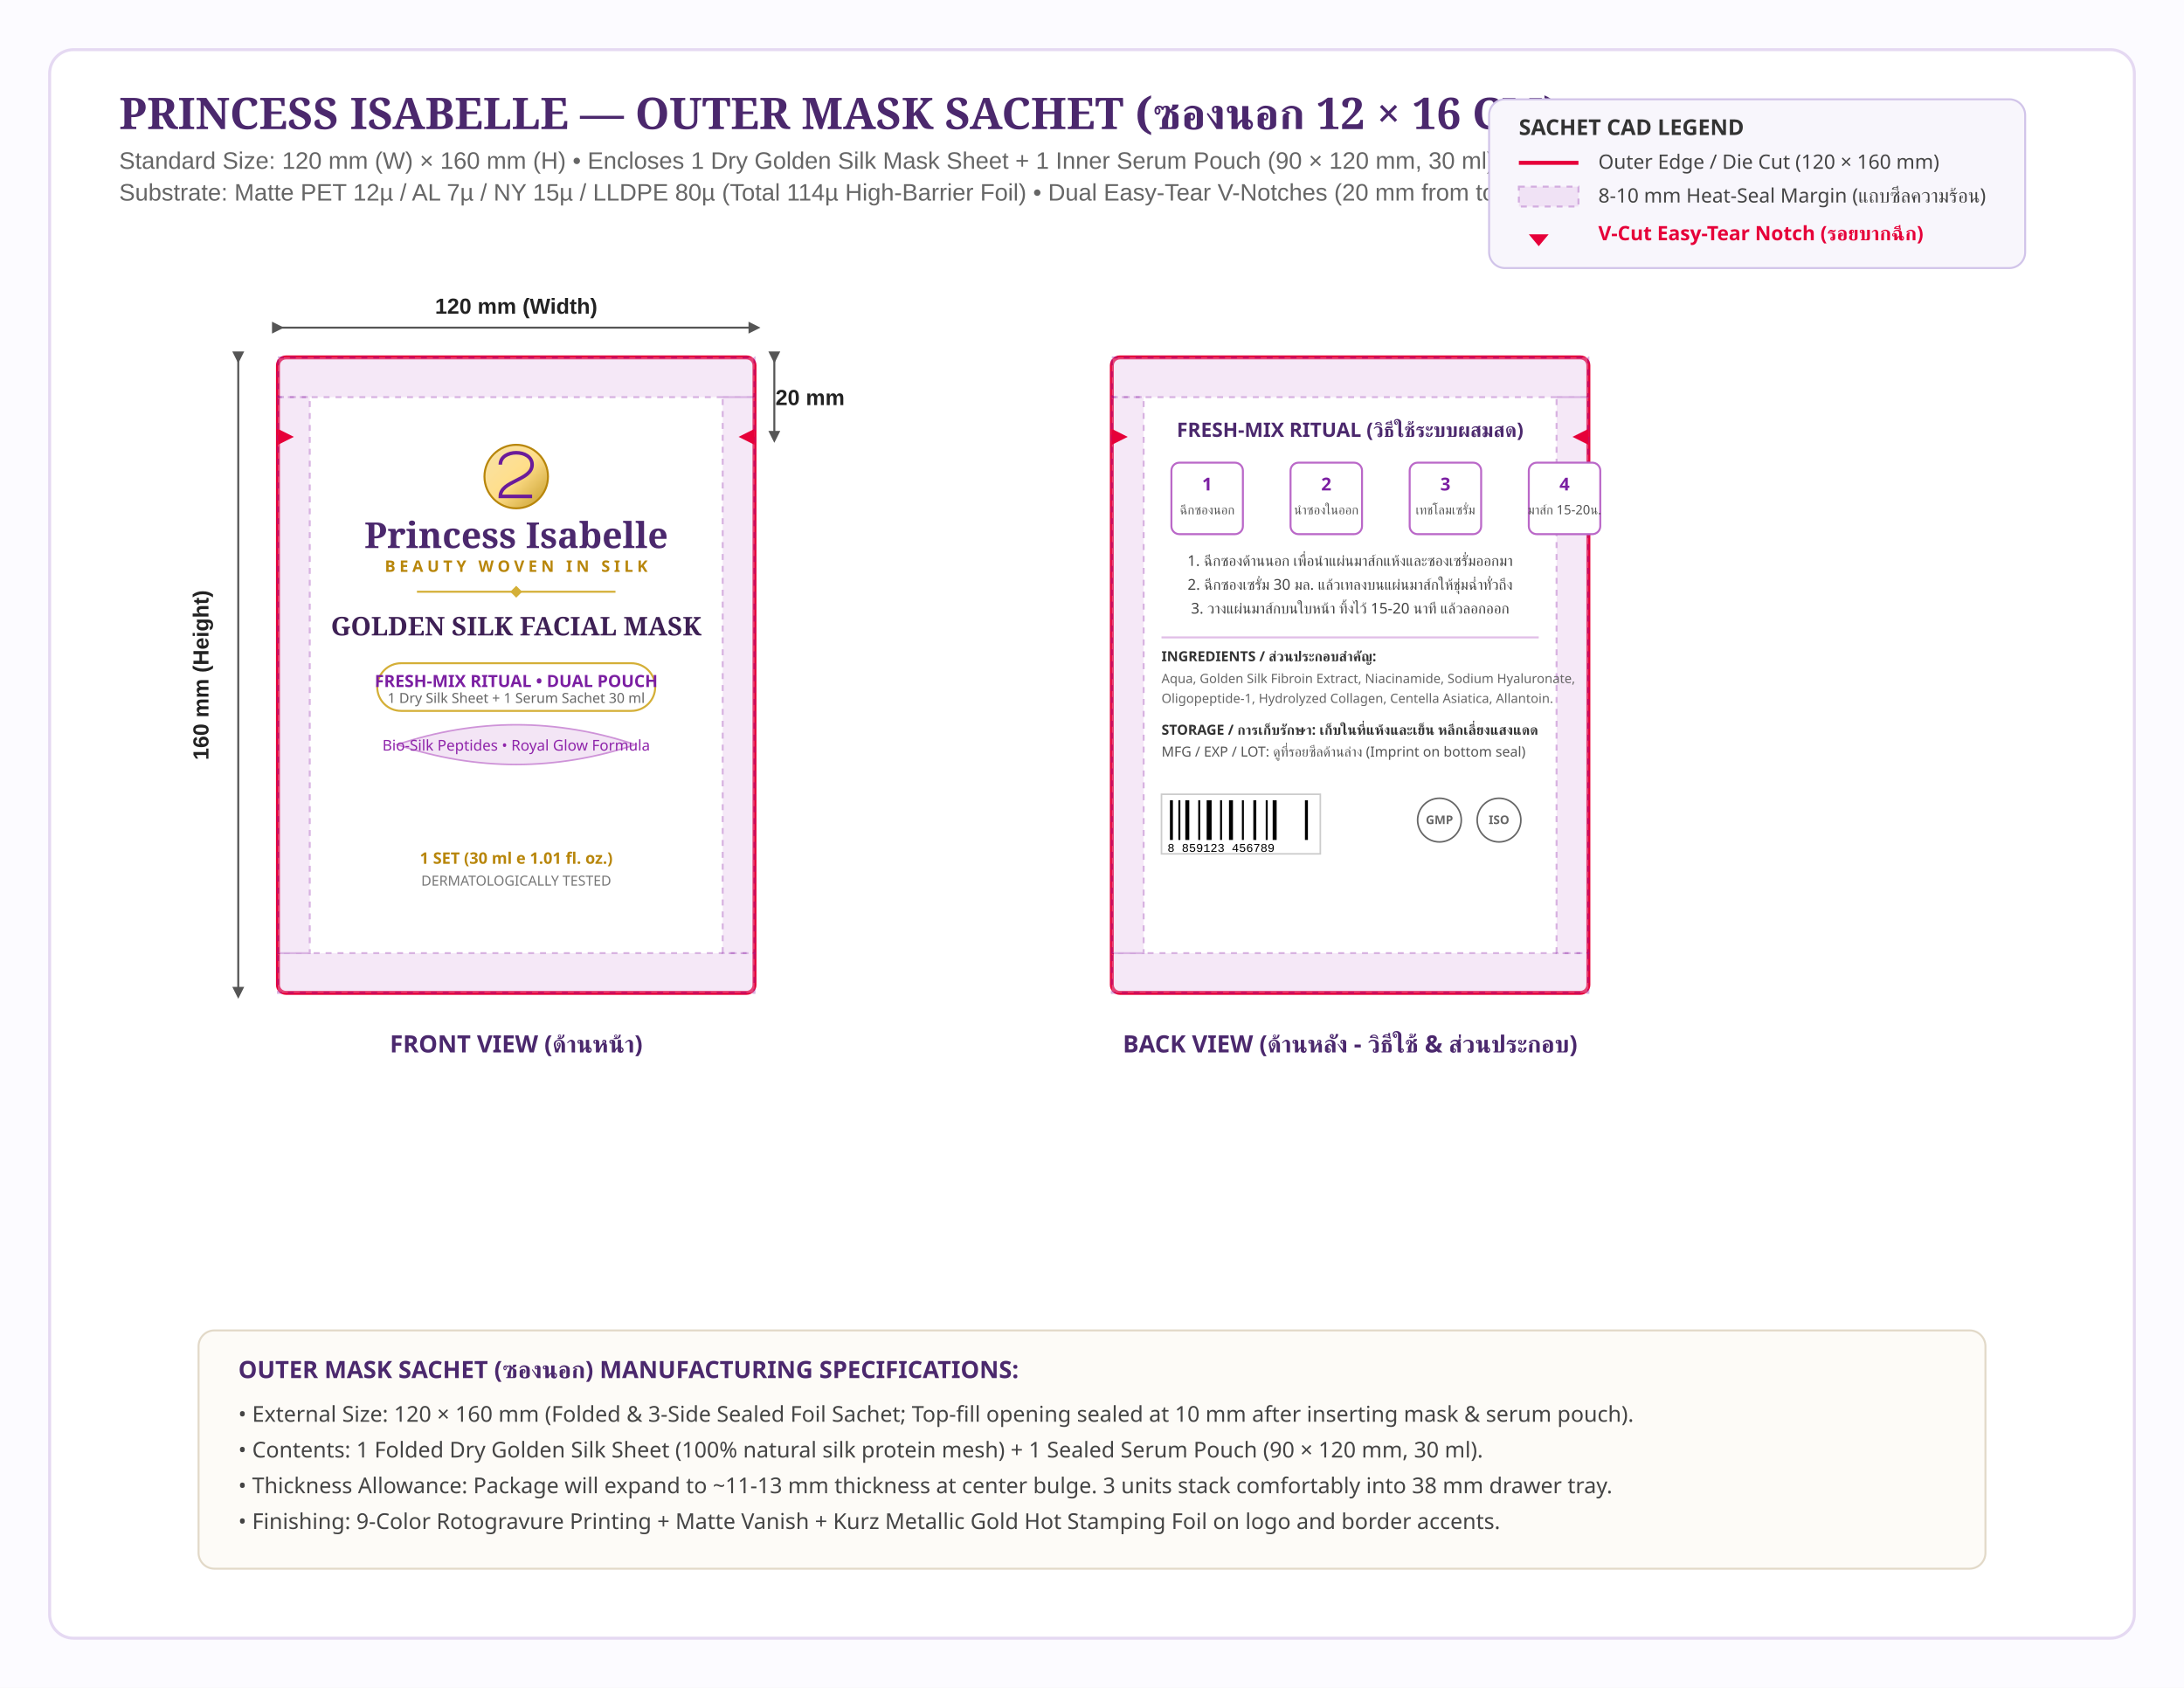
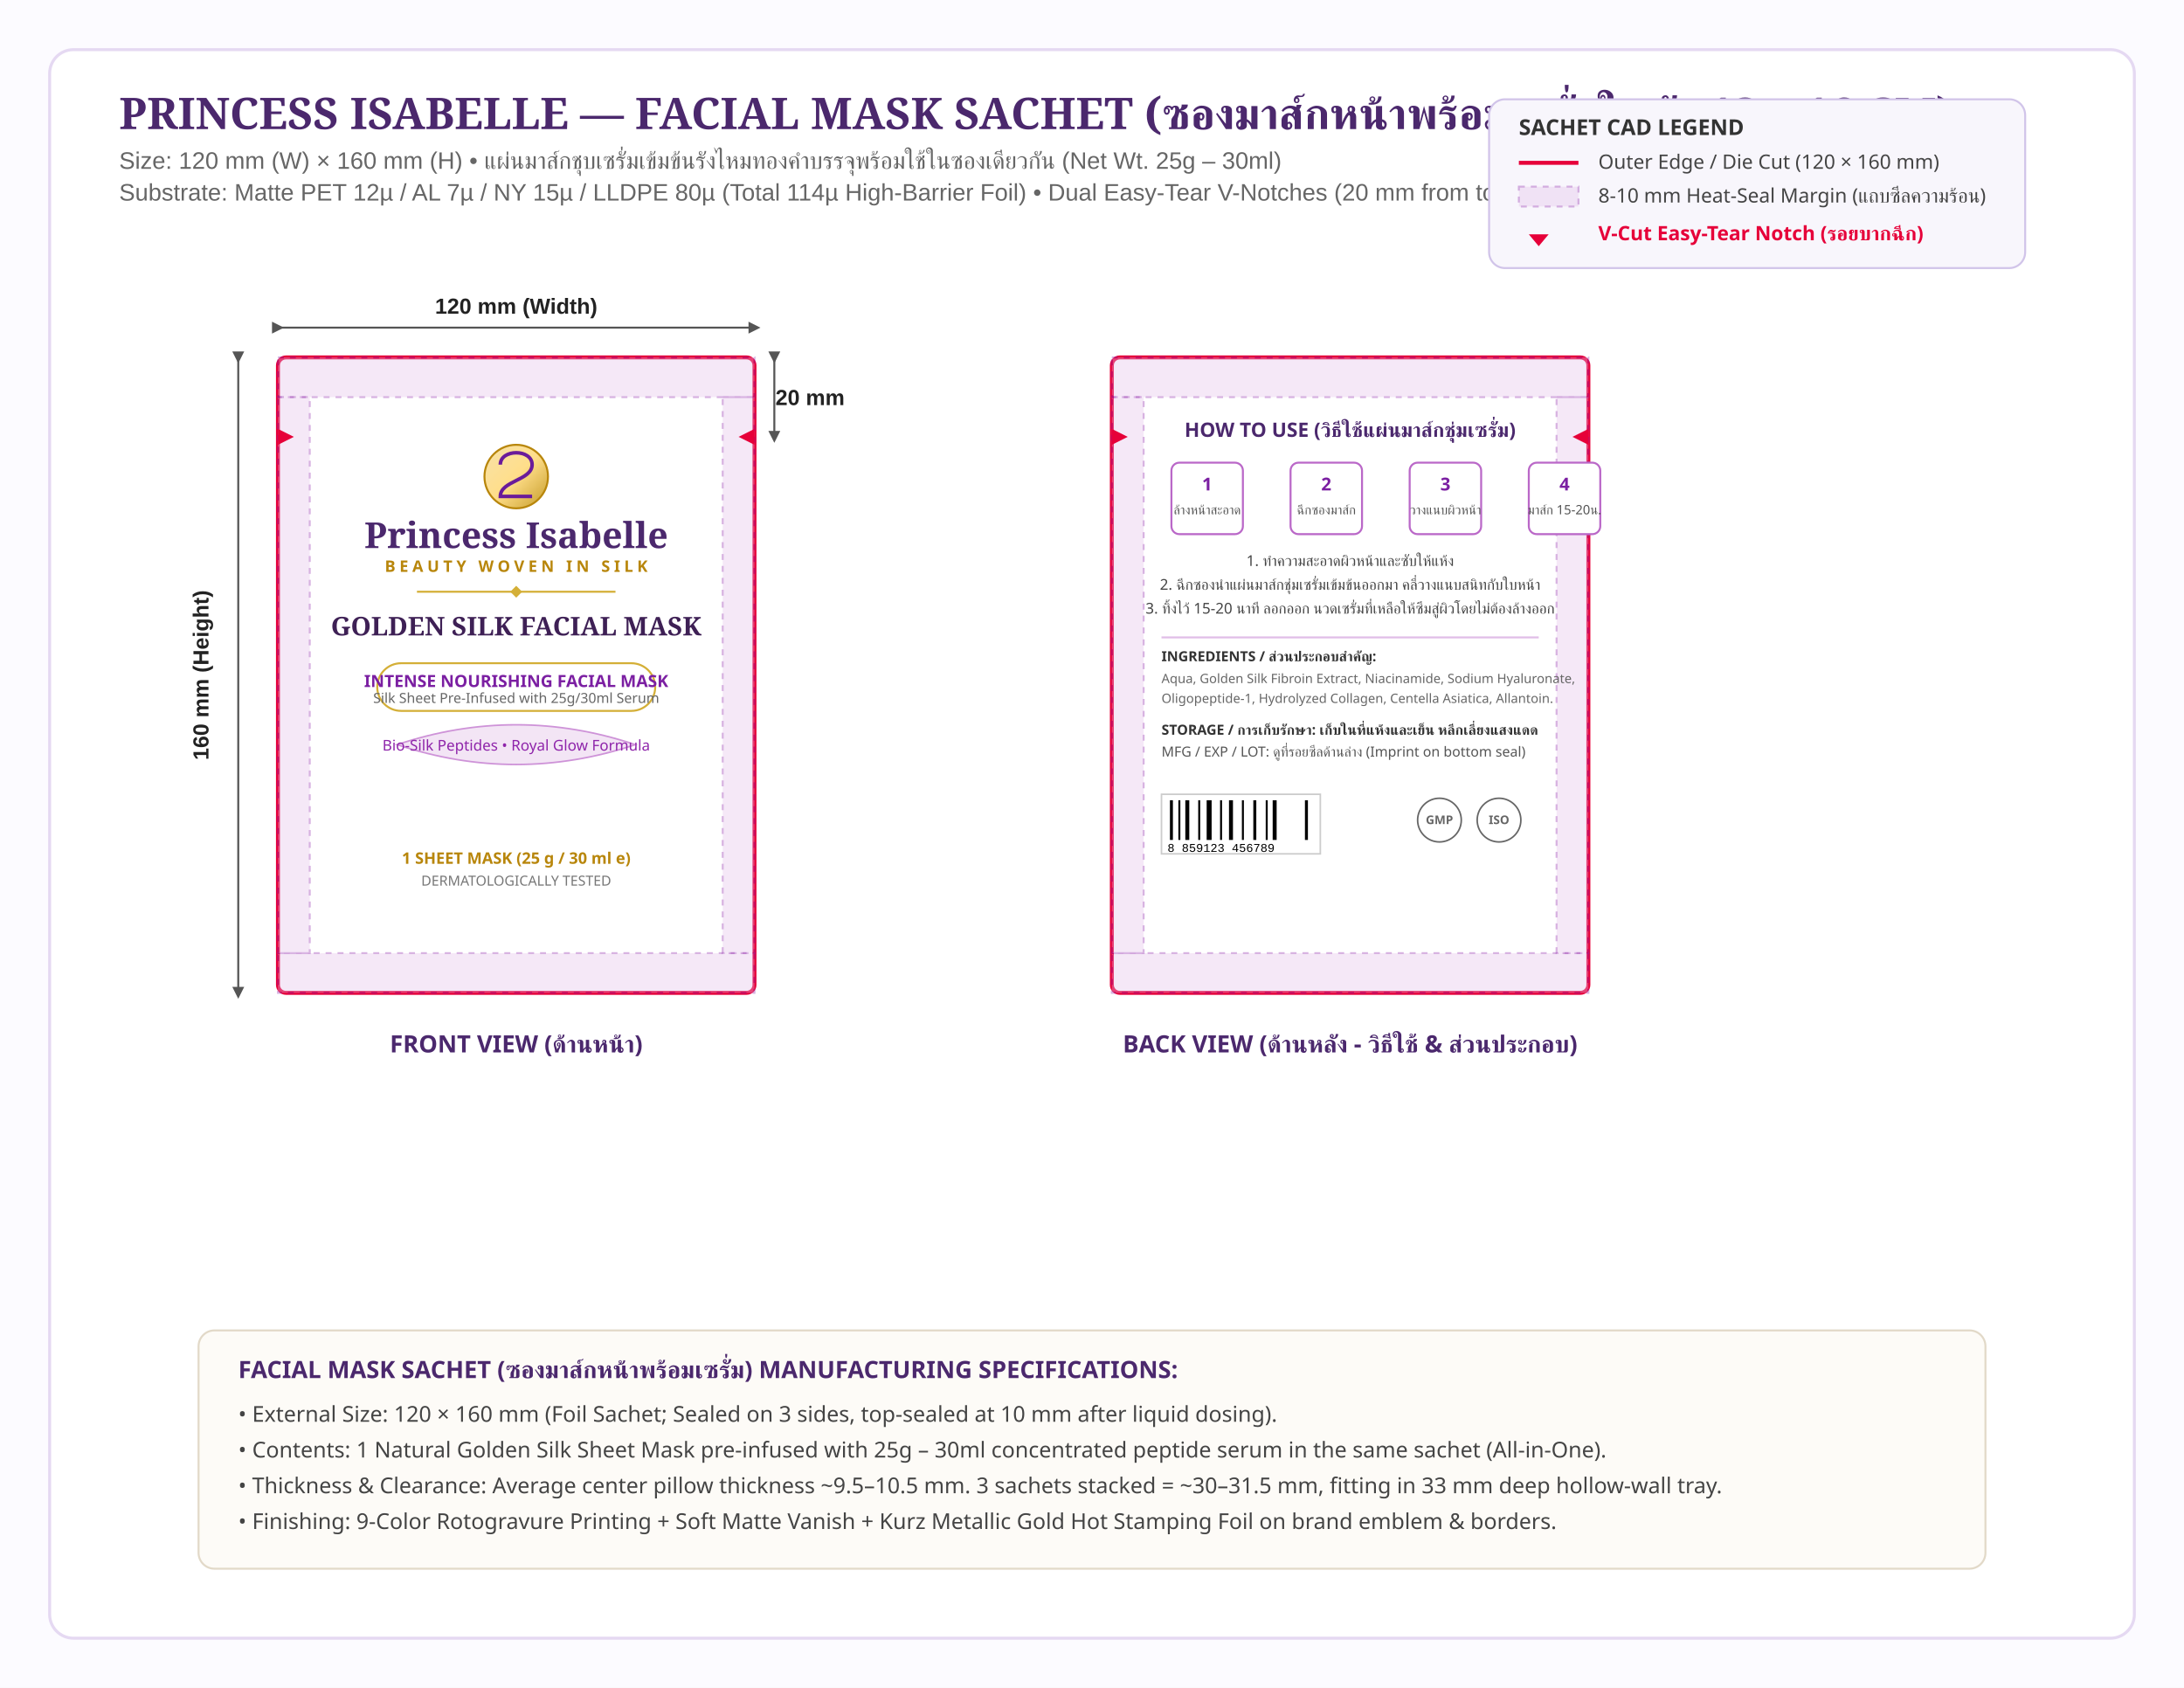
<svg xmlns="http://www.w3.org/2000/svg" viewBox="0 0 1100 850" width="100%" height="100%">
  <defs>
    <style>
      .cut-line { stroke: #E60039; stroke-width: 2; fill: none; }
      .crease-line { stroke: #0088FF; stroke-width: 1.5; stroke-dasharray: 6,4; fill: none; }
      .seal-area { fill: #E1BEE7; stroke: #8E24AA; stroke-dasharray: 3,3; stroke-width: 1; opacity: 0.35; }
      .foil-gold { fill: url(#goldGradSachet); stroke: #B8860B; stroke-width: 1; }
      .dim-line { stroke: #555555; stroke-width: 1; marker-start: url(#arr3); marker-end: url(#arr3); }
      .dim-text { font-family: 'Segoe UI', Arial, sans-serif; font-size: 11px; fill: #222222; font-weight: bold; text-anchor: middle; }
      .label-title { font-family: 'Playfair Display', Georgia, serif; font-size: 22px; fill: #4B286D; font-weight: bold; }
      .label-sub { font-family: 'Segoe UI', Arial, sans-serif; font-size: 12px; fill: #666666; }
      .tear-mark { stroke: #E60039; stroke-width: 2.5; fill: none; }
    </style>
    <marker id="arr3" viewBox="0 0 10 10" refX="5" refY="5" markerWidth="6" markerHeight="6" orient="auto">
      <path d="M 0 0 L 10 5 L 0 10 z" fill="#555" />
    </marker>
    <linearGradient id="goldGradSachet" x1="0%" y1="0%" x2="100%" y2="100%">
      <stop offset="0%" stop-color="#F7E2A9" />
      <stop offset="50%" stop-color="#FFDE8A" />
      <stop offset="100%" stop-color="#C59B27" />
    </linearGradient>
    <linearGradient id="sachetBg" x1="0%" y1="0%" x2="0%" y2="100%">
      <stop offset="0%" stop-color="#FBF7FD" />
      <stop offset="50%" stop-color="#F3E9F8" />
      <stop offset="100%" stop-color="#E8DAF0" />
    </linearGradient>
  </defs>
  <rect width="100%" height="100%" fill="#FCFBFF" />
  <rect x="25" y="25" width="1050" height="800" rx="12" fill="#FFFFFF" stroke="#E5D9F2" stroke-width="1.5" />
  <g transform="translate(60, 65)">
-     <text class="label-title" x="0" y="0">PRINCESS ISABELLE — OUTER MASK SACHET (ซองนอก 12 × 16 CM)</text>
-     <text class="label-sub" x="0" y="20">Standard Size: 120 mm (W) × 160 mm (H) • Encloses 1 Dry Golden Silk Mask Sheet + 1 Inner Serum Pouch (90 × 120 mm, 30 ml)</text>
+     <text class="label-title" x="0" y="0">PRINCESS ISABELLE — FACIAL MASK SACHET (ซองมาส์กหน้าพร้อมเซรั่มในตัว 12 × 16 CM)</text>
+     <text class="label-sub" x="0" y="20">Size: 120 mm (W) × 160 mm (H) • แผ่นมาส์กชุบเซรั่มเข้มข้นรังไหมทองคำบรรจุพร้อมใช้ในซองเดียวกัน (Net Wt. 25g – 30ml)</text>
    <text class="label-sub" x="0" y="36">Substrate: Matte PET 12µ / AL 7µ / NY 15µ / LLDPE 80µ (Total 114µ High-Barrier Foil) • Dual Easy-Tear V-Notches (20 mm from top)</text>
  </g>
  <g transform="translate(750, 50)">
    <rect width="270" height="85" rx="8" fill="#F8F6FC" stroke="#D1C4E9" stroke-width="1" />
    <text x="15" y="18" font-family="'Segoe UI', sans-serif" font-size="11px" font-weight="bold" fill="#333">SACHET CAD LEGEND</text>
    <line x1="15" y1="32" x2="45" y2="32" class="cut-line" />
    <text x="55" y="35" font-family="'Segoe UI', sans-serif" font-size="10px" fill="#444">Outer Edge / Die Cut (120 × 160 mm)</text>
    <rect x="15" y="44" width="30" height="10" class="seal-area" />
    <text x="55" y="52" font-family="'Segoe UI', sans-serif" font-size="10px" fill="#444">8-10 mm Heat-Seal Margin (แถบซีลความร้อน)</text>
    <path d="M 20,68 L 30,68 L 25,74 Z" fill="#E60039" />
    <text x="55" y="71" font-family="'Segoe UI', sans-serif" font-size="10px" font-weight="bold" fill="#E60039">V-Cut Easy-Tear Notch (รอยบากฉีก)</text>
  </g>
  <g transform="translate(140, 180)">
    <g transform="translate(0, 0)">
      <rect x="0" y="0" width="240" height="320" rx="4" fill="url(#sachetBg)" class="cut-line" />
      <rect x="0" y="0" width="240" height="20" class="seal-area" />
      <rect x="0" y="300" width="240" height="20" class="seal-area" />
      <rect x="0" y="20" width="16" height="280" class="seal-area" />
      <rect x="224" y="20" width="16" height="280" class="seal-area" />
      <path d="M 0,36 L 8,40 L 0,44 Z" fill="#E60039" />
      <path d="M 240,36 L 232,40 L 240,44 Z" fill="#E60039" />
      <g transform="translate(120, 60)">
        <circle cx="0" cy="0" r="16" fill="url(#goldGradSachet)" stroke="#B8860B" stroke-width="1" />
        <path d="M -8,-6 C -8,-14 8,-14 8,-6 C 8,2 -8,2 -8,10 L 8,10" fill="none" stroke="#6A1B9A" stroke-width="1.8" />
        <text font-family="'Playfair Display', Georgia, serif" font-size="18px" font-weight="bold" fill="#4B286D" text-anchor="middle" x="0" y="36">Princess Isabelle</text>
        <text font-family="'Segoe UI', sans-serif" font-size="8px" letter-spacing="2" fill="#B8860B" font-weight="bold" text-anchor="middle" x="0" y="48">BEAUTY WOVEN IN SILK</text>
        <line x1="-50" y1="58" x2="50" y2="58" stroke="#D4AF37" stroke-width="1" />
        <polygon points="0,55 3,58 0,61 -3,58" fill="#D4AF37" />
        <text font-family="'Playfair Display', Georgia, serif" font-size="13px" font-weight="bold" fill="#3E2055" text-anchor="middle" x="0" y="80">GOLDEN SILK FACIAL MASK</text>
        <rect x="-70" y="94" width="140" height="24" rx="12" fill="#FFFFFF" stroke="#D4AF37" stroke-width="1" />
-         <text font-family="'Segoe UI', sans-serif" font-size="8.5px" font-weight="bold" fill="#7B1FA2" text-anchor="middle" x="0" y="106">FRESH-MIX RITUAL • DUAL POUCH</text>
-         <text font-family="'Segoe UI', sans-serif" font-size="7px" fill="#666" text-anchor="middle" x="0" y="114">1 Dry Silk Sheet + 1 Serum Sachet 30 ml</text>
+         <text font-family="'Segoe UI', sans-serif" font-size="8.5px" font-weight="bold" fill="#7B1FA2" text-anchor="middle" x="0" y="106">INTENSE NOURISHING FACIAL MASK</text>
+         <text font-family="'Segoe UI', sans-serif" font-size="7px" fill="#666" text-anchor="middle" x="0" y="114">Silk Sheet Pre-Infused with 25g/30ml Serum</text>
        <path d="M -60,135 Q 0,115 60,135 Q 0,155 -60,135 Z" fill="#F3E5F5" stroke="#CE93D8" stroke-width="0.8" />
        <text font-family="'Segoe UI', sans-serif" font-size="7.5px" fill="#8E24AA" text-anchor="middle" x="0" y="138">Bio-Silk Peptides • Royal Glow Formula</text>
-         <text font-family="'Segoe UI', sans-serif" font-size="8px" font-weight="bold" fill="#B8860B" text-anchor="middle" x="0" y="195">1 SET (30 ml e 1.01 fl. oz.)</text>
+         <text font-family="'Segoe UI', sans-serif" font-size="8px" font-weight="bold" fill="#B8860B" text-anchor="middle" x="0" y="195">1 SHEET MASK (25 g / 30 ml e)</text>
        <text font-family="'Segoe UI', sans-serif" font-size="7px" fill="#777" text-anchor="middle" x="0" y="206">DERMATOLOGICALLY TESTED</text>
      </g>
      <text font-family="'Segoe UI', sans-serif" font-size="12px" font-weight="bold" fill="#4B286D" text-anchor="middle" x="120" y="350">FRONT VIEW (ด้านหน้า)</text>
    </g>
    <g transform="translate(420, 0)">
      <rect x="0" y="0" width="240" height="320" rx="4" fill="url(#sachetBg)" class="cut-line" />
      <rect x="0" y="0" width="240" height="20" class="seal-area" />
      <rect x="0" y="300" width="240" height="20" class="seal-area" />
      <rect x="0" y="20" width="16" height="280" class="seal-area" />
      <rect x="224" y="20" width="16" height="280" class="seal-area" />
      <path d="M 0,36 L 8,40 L 0,44 Z" fill="#E60039" />
      <path d="M 240,36 L 232,40 L 240,44 Z" fill="#E60039" />
      <g transform="translate(120, 25)">
-         <text font-family="'Segoe UI', sans-serif" font-size="10px" font-weight="bold" fill="#4B286D" text-anchor="middle" x="0" y="15">FRESH-MIX RITUAL (วิธีใช้ระบบผสมสด)</text>
+         <text font-family="'Segoe UI', sans-serif" font-size="10px" font-weight="bold" fill="#4B286D" text-anchor="middle" x="0" y="15">HOW TO USE (วิธีใช้แผ่นมาส์กชุ่มเซรั่ม)</text>
        <g transform="translate(-90, 28)">
          <rect width="36" height="36" rx="4" fill="#FFFFFF" stroke="#BA68C8" stroke-width="1" />
          <text font-family="'Segoe UI', sans-serif" font-size="9px" font-weight="bold" fill="#7B1FA2" text-anchor="middle" x="18" y="14">1</text>
-           <text font-family="'Segoe UI', sans-serif" font-size="6.5px" fill="#555" text-anchor="middle" x="18" y="26">ฉีกซองนอก</text>
+           <text font-family="'Segoe UI', sans-serif" font-size="6.5px" fill="#555" text-anchor="middle" x="18" y="26">ล้างหน้าสะอาด</text>
        </g>
        <g transform="translate(-30, 28)">
          <rect width="36" height="36" rx="4" fill="#FFFFFF" stroke="#BA68C8" stroke-width="1" />
          <text font-family="'Segoe UI', sans-serif" font-size="9px" font-weight="bold" fill="#7B1FA2" text-anchor="middle" x="18" y="14">2</text>
-           <text font-family="'Segoe UI', sans-serif" font-size="6.5px" fill="#555" text-anchor="middle" x="18" y="26">นำซองในออก</text>
+           <text font-family="'Segoe UI', sans-serif" font-size="6.5px" fill="#555" text-anchor="middle" x="18" y="26">ฉีกซองมาส์ก</text>
        </g>
        <g transform="translate(30, 28)">
          <rect width="36" height="36" rx="4" fill="#FFFFFF" stroke="#BA68C8" stroke-width="1" />
          <text font-family="'Segoe UI', sans-serif" font-size="9px" font-weight="bold" fill="#7B1FA2" text-anchor="middle" x="18" y="14">3</text>
-           <text font-family="'Segoe UI', sans-serif" font-size="6.5px" fill="#555" text-anchor="middle" x="18" y="26">เทชโลมเซรั่ม</text>
+           <text font-family="'Segoe UI', sans-serif" font-size="6.5px" fill="#555" text-anchor="middle" x="18" y="26">วางแนบผิวหน้า</text>
        </g>
        <g transform="translate(90, 28)">
          <rect width="36" height="36" rx="4" fill="#FFFFFF" stroke="#BA68C8" stroke-width="1" />
          <text font-family="'Segoe UI', sans-serif" font-size="9px" font-weight="bold" fill="#7B1FA2" text-anchor="middle" x="18" y="14">4</text>
          <text font-family="'Segoe UI', sans-serif" font-size="6.5px" fill="#555" text-anchor="middle" x="18" y="26">มาส์ก 15-20น.</text>
        </g>
-         <text font-family="'Segoe UI', sans-serif" font-size="7.5px" fill="#444" text-anchor="middle" x="0" y="80">1. ฉีกซองด้านนอก เพื่อนำแผ่นมาส์กแห้งและซองเซรั่มออกมา</text>
-         <text font-family="'Segoe UI', sans-serif" font-size="7.5px" fill="#444" text-anchor="middle" x="0" y="92">2. ฉีกซองเซรั่ม 30 มล. แล้วเทลงบนแผ่นมาส์กให้ชุ่มฉ่ำทั่วถึง</text>
-         <text font-family="'Segoe UI', sans-serif" font-size="7.5px" fill="#444" text-anchor="middle" x="0" y="104">3. วางแผ่นมาส์กบนใบหน้า ทิ้งไว้ 15-20 นาที แล้วลอกออก</text>
+         <text font-family="'Segoe UI', sans-serif" font-size="7.5px" fill="#444" text-anchor="middle" x="0" y="80">1. ทำความสะอาดผิวหน้าและซับให้แห้ง</text>
+         <text font-family="'Segoe UI', sans-serif" font-size="7.5px" fill="#444" text-anchor="middle" x="0" y="92">2. ฉีกซองนำแผ่นมาส์กชุ่มเซรั่มเข้มข้นออกมา คลี่วางแนบสนิทกับใบหน้า</text>
+         <text font-family="'Segoe UI', sans-serif" font-size="7.5px" fill="#444" text-anchor="middle" x="0" y="104">3. ทิ้งไว้ 15-20 นาที ลอกออก นวดเซรั่มที่เหลือให้ซึมสู่ผิวโดยไม่ต้องล้างออก</text>
        <line x1="-95" y1="116" x2="95" y2="116" stroke="#E1BEE7" stroke-width="1" />
        <text font-family="'Segoe UI', sans-serif" font-size="7px" font-weight="bold" fill="#333" x="-95" y="128">INGREDIENTS / ส่วนประกอบสำคัญ:</text>
        <text font-family="'Segoe UI', sans-serif" font-size="6.5px" fill="#666" x="-95" y="139">Aqua, Golden Silk Fibroin Extract, Niacinamide, Sodium Hyaluronate,</text>
        <text font-family="'Segoe UI', sans-serif" font-size="6.5px" fill="#666" x="-95" y="149">Oligopeptide-1, Hydrolyzed Collagen, Centella Asiatica, Allantoin.</text>
        <text font-family="'Segoe UI', sans-serif" font-size="7px" font-weight="bold" fill="#333" x="-95" y="165">STORAGE / การเก็บรักษา: เก็บในที่แห้งและเย็น หลีกเลี่ยงแสงแดด</text>
        <text font-family="'Segoe UI', sans-serif" font-size="7px" fill="#555" x="-95" y="176">MFG / EXP / LOT: ดูที่รอยซีลด้านล่าง (Imprint on bottom seal)</text>
        <rect x="-95" y="195" width="80" height="30" fill="#FFF" stroke="#CCC" stroke-width="0.8" />
        <line x1="-90" y1="198" x2="-90" y2="218" stroke="#000" stroke-width="1.5" />
        <line x1="-86" y1="198" x2="-86" y2="218" stroke="#000" stroke-width="1" />
        <line x1="-82" y1="198" x2="-82" y2="218" stroke="#000" stroke-width="2" />
        <line x1="-76" y1="198" x2="-76" y2="218" stroke="#000" stroke-width="1" />
        <line x1="-71" y1="198" x2="-71" y2="218" stroke="#000" stroke-width="2.5" />
        <line x1="-65" y1="198" x2="-65" y2="218" stroke="#000" stroke-width="1" />
        <line x1="-60" y1="198" x2="-60" y2="218" stroke="#000" stroke-width="2" />
        <line x1="-54" y1="198" x2="-54" y2="218" stroke="#000" stroke-width="1" />
        <line x1="-48" y1="198" x2="-48" y2="218" stroke="#000" stroke-width="1.5" />
        <line x1="-42" y1="198" x2="-42" y2="218" stroke="#000" stroke-width="1" />
        <line x1="-38" y1="198" x2="-38" y2="218" stroke="#000" stroke-width="2" />
        <line x1="-22" y1="198" x2="-22" y2="218" stroke="#000" stroke-width="1.5" />
        <text font-family="'Courier New', monospace" font-size="6px" fill="#000" x="-92" y="224">8 859123 456789</text>
        <g transform="translate(45, 208)">
          <circle cx="0" cy="0" r="11" fill="none" stroke="#666" stroke-width="0.8" />
          <text font-family="'Segoe UI', sans-serif" font-size="6px" font-weight="bold" fill="#666" text-anchor="middle" x="0" y="2">GMP</text>
          <circle cx="30" cy="0" r="11" fill="none" stroke="#666" stroke-width="0.8" />
          <text font-family="'Segoe UI', sans-serif" font-size="6px" font-weight="bold" fill="#666" text-anchor="middle" x="30" y="2">ISO</text>
        </g>
      </g>
      <text font-family="'Segoe UI', sans-serif" font-size="12px" font-weight="bold" fill="#4B286D" text-anchor="middle" x="120" y="350">BACK VIEW (ด้านหลัง - วิธีใช้ &amp; ส่วนประกอบ)</text>
    </g>
    <line x1="0" y1="-15" x2="240" y2="-15" class="dim-line" />
    <text class="dim-text" x="120" y="-22">120 mm (Width)</text>
    <line x1="-20" y1="0" x2="-20" y2="320" class="dim-line" />
    <text class="dim-text" x="-35" y="160" transform="rotate(-90 -35 160)">160 mm (Height)</text>
    <line x1="250" y1="0" x2="250" y2="40" class="dim-line" />
    <text class="dim-text" x="268" y="24">20 mm</text>
  </g>
  <g transform="translate(100, 670)">
    <rect width="900" height="120" rx="8" fill="#FDFBF7" stroke="#E2D9C8" stroke-width="1" />
-     <text x="20" y="24" font-family="'Segoe UI', sans-serif" font-size="12px" font-weight="bold" fill="#4B286D">OUTER MASK SACHET (ซองนอก) MANUFACTURING SPECIFICATIONS:</text>
-     <text x="20" y="46" font-family="'Segoe UI', sans-serif" font-size="11px" fill="#444">• External Size: 120 × 160 mm (Folded &amp; 3-Side Sealed Foil Sachet; Top-fill opening sealed at 10 mm after inserting mask &amp; serum pouch).</text>
-     <text x="20" y="64" font-family="'Segoe UI', sans-serif" font-size="11px" fill="#444">• Contents: 1 Folded Dry Golden Silk Sheet (100% natural silk protein mesh) + 1 Sealed Serum Pouch (90 × 120 mm, 30 ml).</text>
-     <text x="20" y="82" font-family="'Segoe UI', sans-serif" font-size="11px" fill="#444">• Thickness Allowance: Package will expand to ~11-13 mm thickness at center bulge. 3 units stack comfortably into 38 mm drawer tray.</text>
-     <text x="20" y="100" font-family="'Segoe UI', sans-serif" font-size="11px" fill="#444">• Finishing: 9-Color Rotogravure Printing + Matte Vanish + Kurz Metallic Gold Hot Stamping Foil on logo and border accents.</text>
+     <text x="20" y="24" font-family="'Segoe UI', sans-serif" font-size="12px" font-weight="bold" fill="#4B286D">FACIAL MASK SACHET (ซองมาส์กหน้าพร้อมเซรั่ม) MANUFACTURING SPECIFICATIONS:</text>
+     <text x="20" y="46" font-family="'Segoe UI', sans-serif" font-size="11px" fill="#444">• External Size: 120 × 160 mm (Foil Sachet; Sealed on 3 sides, top-sealed at 10 mm after liquid dosing).</text>
+     <text x="20" y="64" font-family="'Segoe UI', sans-serif" font-size="11px" fill="#444">• Contents: 1 Natural Golden Silk Sheet Mask pre-infused with 25g – 30ml concentrated peptide serum in the same sachet (All-in-One).</text>
+     <text x="20" y="82" font-family="'Segoe UI', sans-serif" font-size="11px" fill="#444">• Thickness &amp; Clearance: Average center pillow thickness ~9.5–10.5 mm. 3 sachets stacked = ~30–31.5 mm, fitting in 33 mm deep hollow-wall tray.</text>
+     <text x="20" y="100" font-family="'Segoe UI', sans-serif" font-size="11px" fill="#444">• Finishing: 9-Color Rotogravure Printing + Soft Matte Vanish + Kurz Metallic Gold Hot Stamping Foil on brand emblem &amp; borders.</text>
  </g>
</svg>
